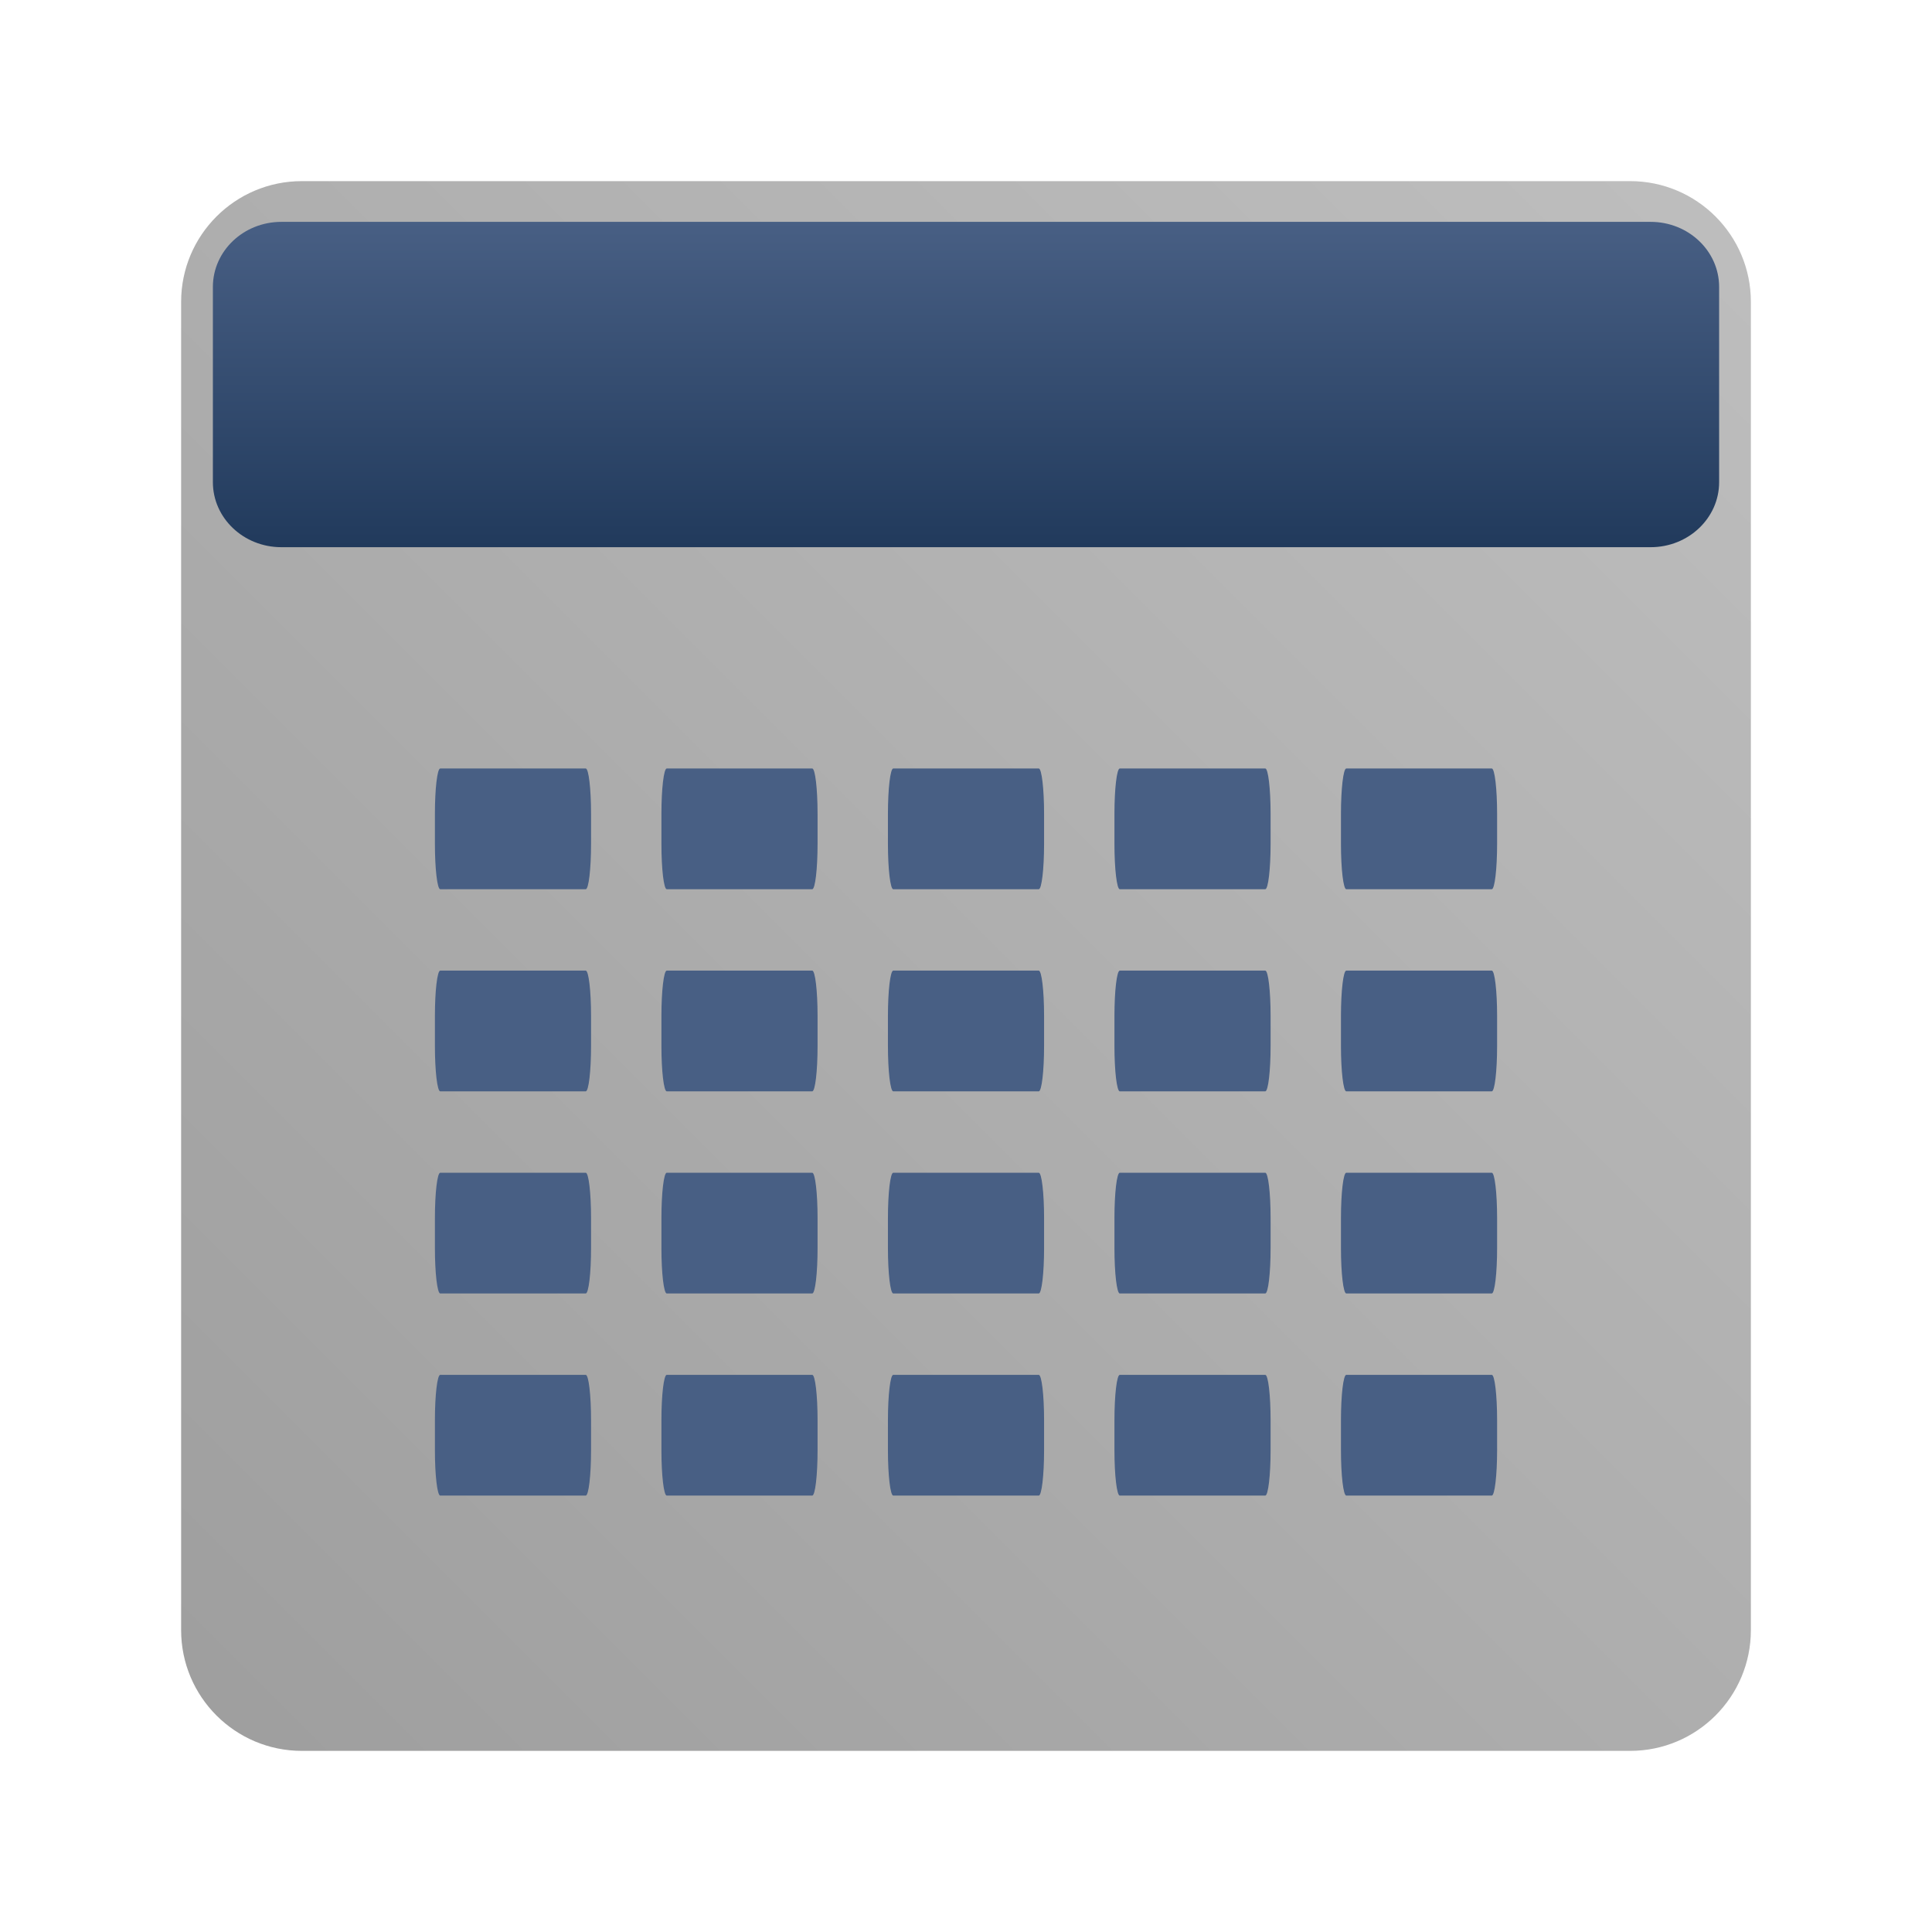
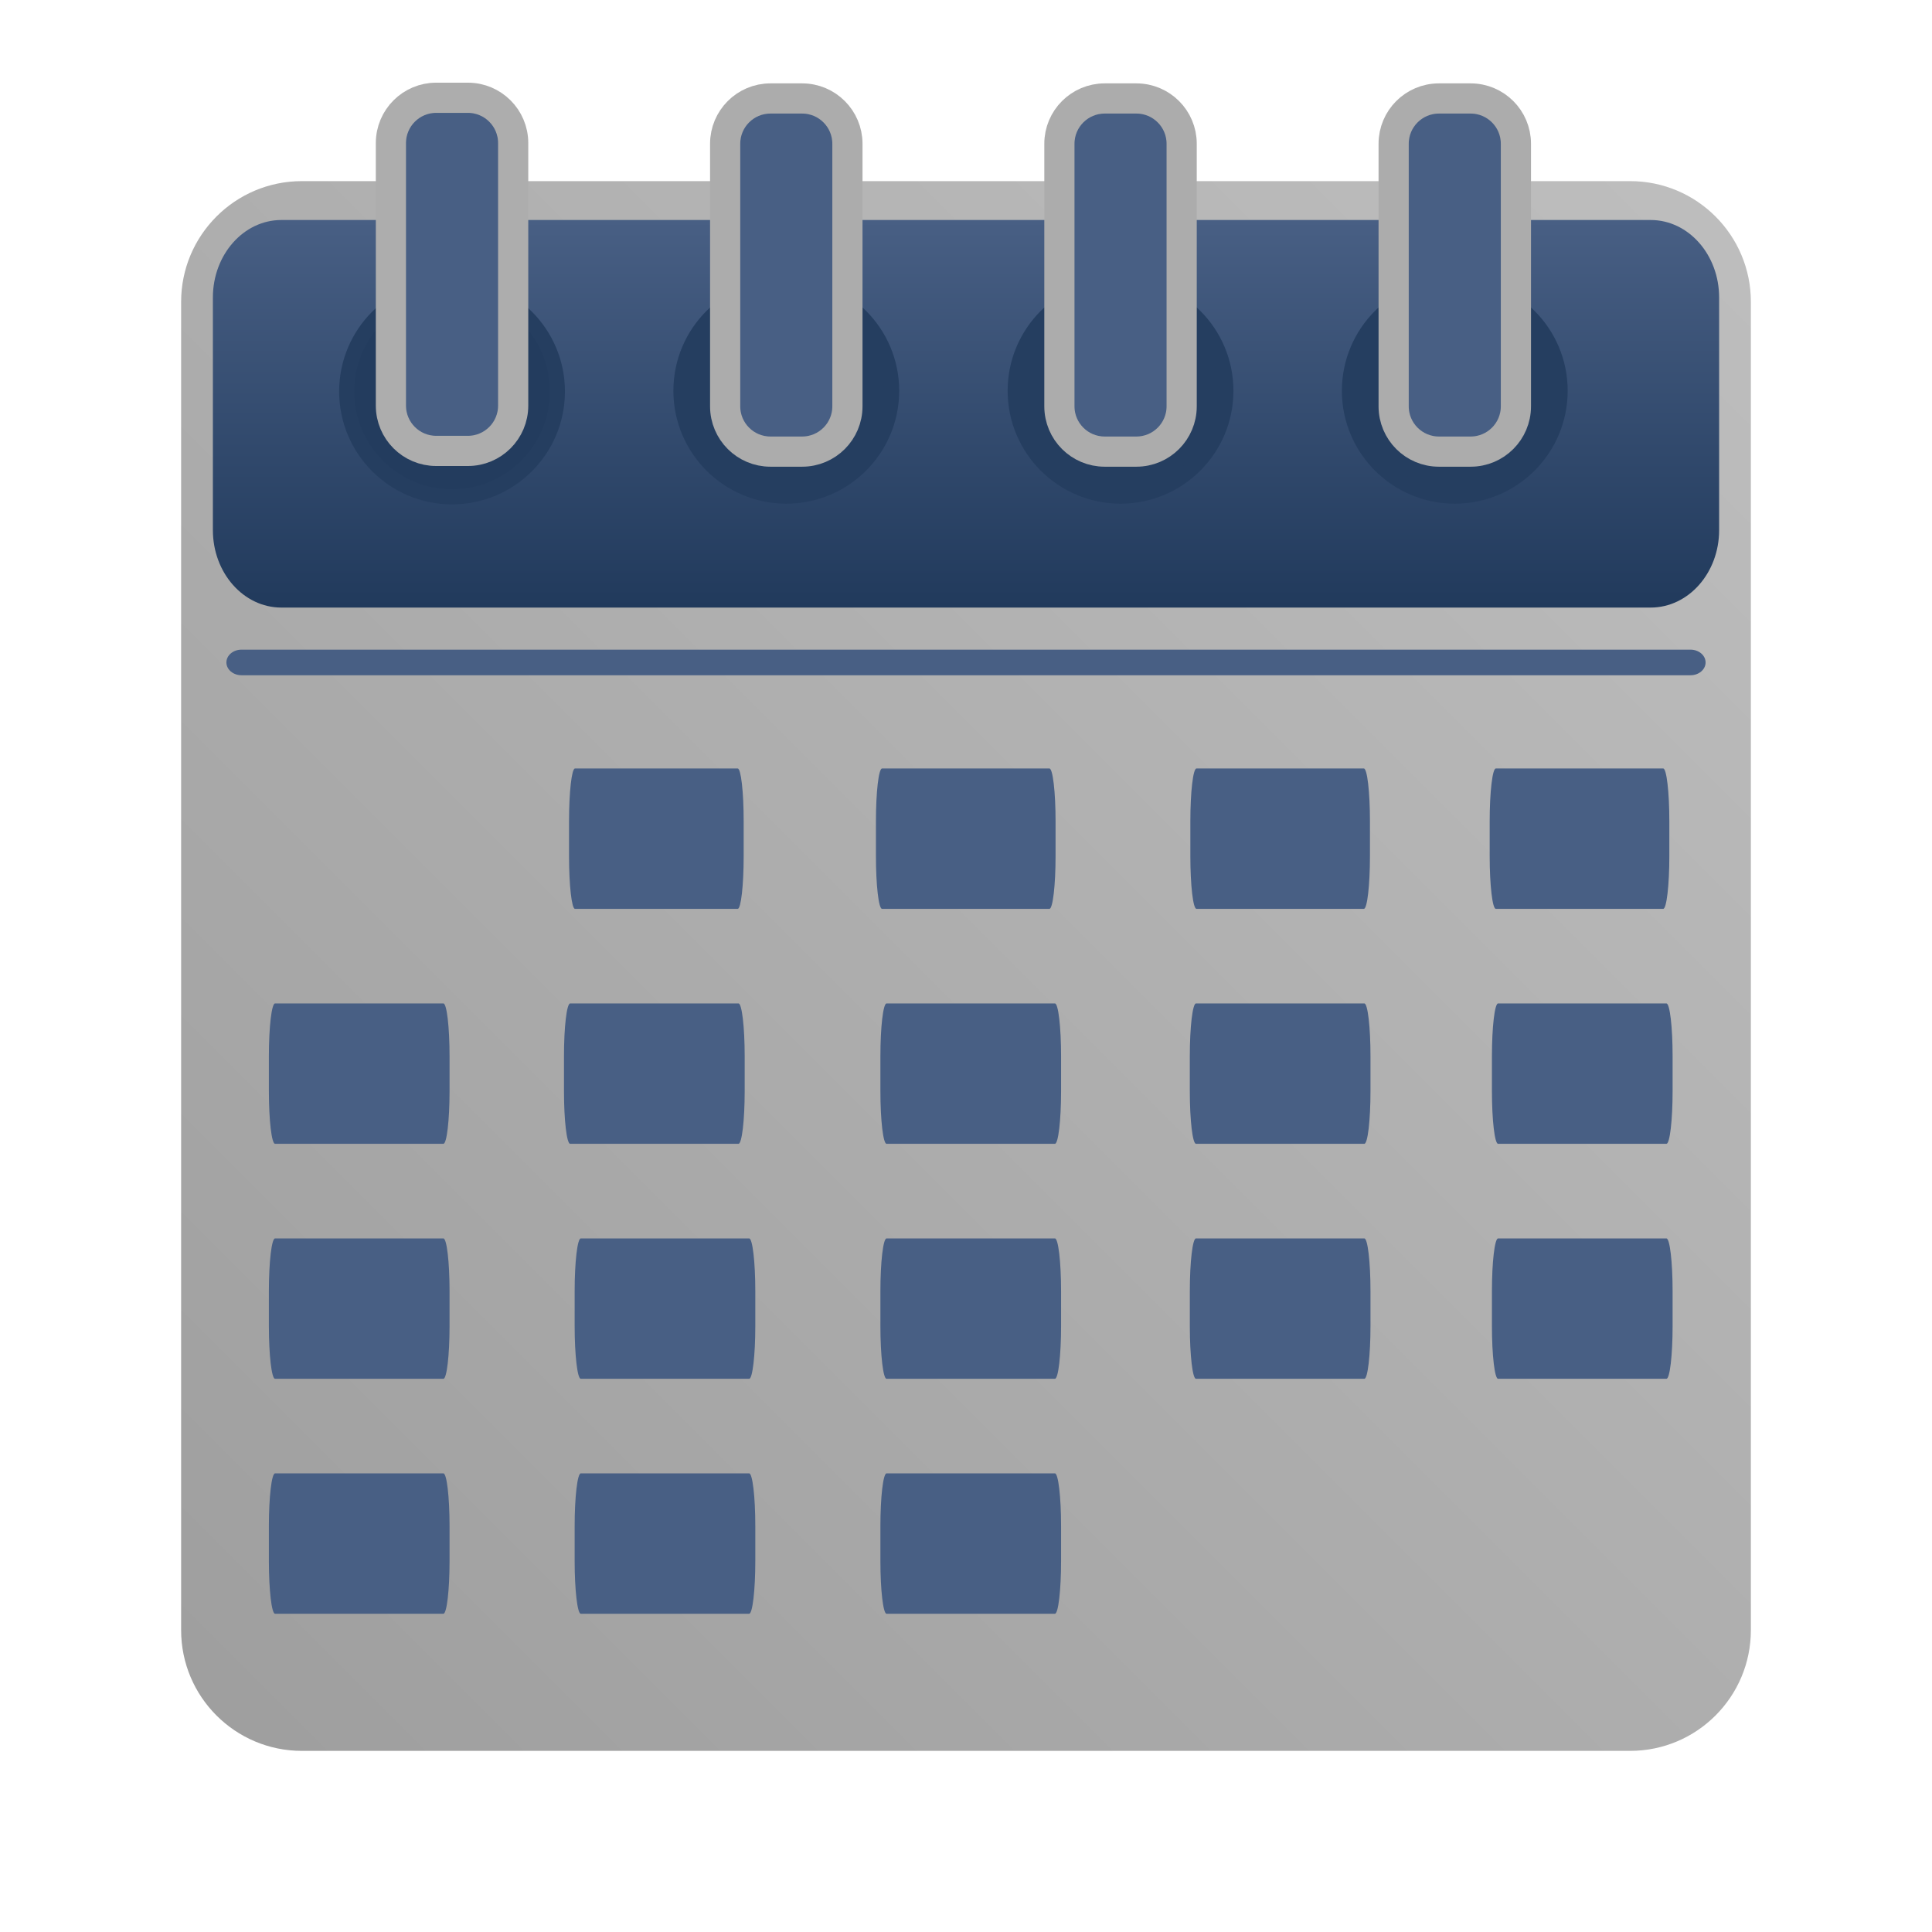
<svg xmlns="http://www.w3.org/2000/svg" width="128" height="128" viewBox="0 0 128 128" fill="none">
  <path d="M12 20C12 15.582 15.582 12 20 12H108C112.418 12 116 15.582 116 20V108C116 112.418 112.418 116 108 116H20C15.582 116 12 112.418 12 108V20Z" fill="url(#paint0_linear_1928_409)" />
-   <path d="M 14.104 19.011 C 14.104 16.63 16.135 14.699 18.641 14.699 L 109.361 14.699 C 111.866 14.699 113.897 16.63 113.897 19.011 L 113.897 31.943 C 113.897 34.324 111.866 36.253 109.361 36.253 L 18.641 36.253 C 16.135 36.253 14.104 34.324 14.104 31.943 L 14.104 19.011 Z" style="fill: url(&quot;#gradient-1&quot;);" />
-   <path d="M 28.814 80.696 C 28.814 79.039 28.972 77.696 29.167 77.696 L 38.806 77.696 C 39.001 77.696 39.159 79.039 39.159 80.696 L 39.159 82.696 C 39.159 84.353 39.001 85.696 38.806 85.696 L 29.167 85.696 C 28.972 85.696 28.814 84.353 28.814 82.696 L 28.814 80.696 Z" fill="#485F84" style="stroke-width: 1;" />
-   <path d="M 28.814 94.087 C 28.814 92.43 28.972 91.087 29.167 91.087 L 38.806 91.087 C 39.001 91.087 39.159 92.43 39.159 94.087 L 39.159 96.087 C 39.159 97.744 39.001 99.087 38.806 99.087 L 29.167 99.087 C 28.972 99.087 28.814 97.744 28.814 96.087 L 28.814 94.087 Z" fill="#485F84" style="stroke-width: 1;" />
-   <path d="M 43.821 80.696 C 43.821 79.039 43.979 77.696 44.174 77.696 L 53.813 77.696 C 54.008 77.696 54.166 79.039 54.166 80.696 L 54.166 82.696 C 54.166 84.353 54.008 85.696 53.813 85.696 L 44.174 85.696 C 43.979 85.696 43.821 84.353 43.821 82.696 L 43.821 80.696 Z" fill="#485F84" style="stroke-width: 1;" />
-   <path d="M 43.821 94.087 C 43.821 92.43 43.979 91.087 44.174 91.087 L 53.813 91.087 C 54.008 91.087 54.166 92.43 54.166 94.087 L 54.166 96.087 C 54.166 97.744 54.008 99.087 53.813 99.087 L 44.174 99.087 C 43.979 99.087 43.821 97.744 43.821 96.087 L 43.821 94.087 Z" fill="#485F84" style="stroke-width: 1;" />
-   <path d="M 58.828 80.696 C 58.828 79.039 58.986 77.696 59.181 77.696 L 68.82 77.696 C 69.015 77.696 69.173 79.039 69.173 80.696 L 69.173 82.696 C 69.173 84.353 69.015 85.696 68.82 85.696 L 59.181 85.696 C 58.986 85.696 58.828 84.353 58.828 82.696 L 58.828 80.696 Z" fill="#485F84" style="stroke-width: 1;" />
-   <path d="M 58.828 94.087 C 58.828 92.43 58.986 91.087 59.181 91.087 L 68.82 91.087 C 69.015 91.087 69.173 92.43 69.173 94.087 L 69.173 96.087 C 69.173 97.744 69.015 99.087 68.82 99.087 L 59.181 99.087 C 58.986 99.087 58.828 97.744 58.828 96.087 L 58.828 94.087 Z" fill="#485F84" style="stroke-width: 1;" />
-   <path d="M 73.835 80.696 C 73.835 79.039 73.993 77.696 74.188 77.696 L 83.827 77.696 C 84.022 77.696 84.18 79.039 84.18 80.696 L 84.18 82.696 C 84.18 84.353 84.022 85.696 83.827 85.696 L 74.188 85.696 C 73.993 85.696 73.835 84.353 73.835 82.696 L 73.835 80.696 Z" fill="#485F84" style="stroke-width: 1;" />
-   <path d="M 73.835 94.087 C 73.835 92.43 73.993 91.087 74.188 91.087 L 83.827 91.087 C 84.022 91.087 84.18 92.43 84.18 94.087 L 84.18 96.087 C 84.18 97.744 84.022 99.087 83.827 99.087 L 74.188 99.087 C 73.993 99.087 73.835 97.744 73.835 96.087 L 73.835 94.087 Z" fill="#485F84" style="stroke-width: 1;" />
-   <path d="M 88.842 80.696 C 88.842 79.039 89 77.696 89.195 77.696 L 98.834 77.696 C 99.029 77.696 99.187 79.039 99.187 80.696 L 99.187 82.696 C 99.187 84.353 99.029 85.696 98.834 85.696 L 89.195 85.696 C 89 85.696 88.842 84.353 88.842 82.696 L 88.842 80.696 Z" fill="#485F84" style="stroke-width: 1;" />
-   <path d="M 88.842 94.087 C 88.842 92.43 89 91.087 89.195 91.087 L 98.834 91.087 C 99.029 91.087 99.187 92.43 99.187 94.087 L 99.187 96.087 C 99.187 97.744 99.029 99.087 98.834 99.087 L 89.195 99.087 C 89 99.087 88.842 97.744 88.842 96.087 L 88.842 94.087 Z" fill="#485F84" style="stroke-width: 1;" />
-   <path d="M 28.814 53.914 C 28.814 52.257 28.972 50.914 29.167 50.914 L 38.806 50.914 C 39.001 50.914 39.159 52.257 39.159 53.914 L 39.159 55.914 C 39.159 57.571 39.001 58.914 38.806 58.914 L 29.167 58.914 C 28.972 58.914 28.814 57.571 28.814 55.914 L 28.814 53.914 Z" fill="#485F84" style="stroke-width: 1;" />
-   <path d="M 28.814 67.305 C 28.814 65.648 28.972 64.305 29.167 64.305 L 38.806 64.305 C 39.001 64.305 39.159 65.648 39.159 67.305 L 39.159 69.305 C 39.159 70.962 39.001 72.305 38.806 72.305 L 29.167 72.305 C 28.972 72.305 28.814 70.962 28.814 69.305 L 28.814 67.305 Z" fill="#485F84" style="stroke-width: 1;" />
-   <path d="M 43.821 53.914 C 43.821 52.257 43.979 50.914 44.174 50.914 L 53.813 50.914 C 54.008 50.914 54.166 52.257 54.166 53.914 L 54.166 55.914 C 54.166 57.571 54.008 58.914 53.813 58.914 L 44.174 58.914 C 43.979 58.914 43.821 57.571 43.821 55.914 L 43.821 53.914 Z" fill="#485F84" style="stroke-width: 1;" />
-   <path d="M 43.821 67.305 C 43.821 65.648 43.979 64.305 44.174 64.305 L 53.813 64.305 C 54.008 64.305 54.166 65.648 54.166 67.305 L 54.166 69.305 C 54.166 70.962 54.008 72.305 53.813 72.305 L 44.174 72.305 C 43.979 72.305 43.821 70.962 43.821 69.305 L 43.821 67.305 Z" fill="#485F84" style="stroke-width: 1;" />
-   <path d="M 58.828 53.914 C 58.828 52.257 58.986 50.914 59.181 50.914 L 68.82 50.914 C 69.015 50.914 69.173 52.257 69.173 53.914 L 69.173 55.914 C 69.173 57.571 69.015 58.914 68.82 58.914 L 59.181 58.914 C 58.986 58.914 58.828 57.571 58.828 55.914 L 58.828 53.914 Z" fill="#485F84" style="stroke-width: 1;" />
-   <path d="M 58.828 67.305 C 58.828 65.648 58.986 64.305 59.181 64.305 L 68.82 64.305 C 69.015 64.305 69.173 65.648 69.173 67.305 L 69.173 69.305 C 69.173 70.962 69.015 72.305 68.82 72.305 L 59.181 72.305 C 58.986 72.305 58.828 70.962 58.828 69.305 L 58.828 67.305 Z" fill="#485F84" style="stroke-width: 1;" />
-   <path d="M 73.835 53.914 C 73.835 52.257 73.993 50.914 74.188 50.914 L 83.827 50.914 C 84.022 50.914 84.18 52.257 84.18 53.914 L 84.18 55.914 C 84.18 57.571 84.022 58.914 83.827 58.914 L 74.188 58.914 C 73.993 58.914 73.835 57.571 73.835 55.914 L 73.835 53.914 Z" fill="#485F84" style="stroke-width: 1;" />
-   <path d="M 73.835 67.305 C 73.835 65.648 73.993 64.305 74.188 64.305 L 83.827 64.305 C 84.022 64.305 84.18 65.648 84.18 67.305 L 84.18 69.305 C 84.18 70.962 84.022 72.305 83.827 72.305 L 74.188 72.305 C 73.993 72.305 73.835 70.962 73.835 69.305 L 73.835 67.305 Z" fill="#485F84" style="stroke-width: 1;" />
-   <path d="M 88.842 53.914 C 88.842 52.257 89 50.914 89.195 50.914 L 98.834 50.914 C 99.029 50.914 99.187 52.257 99.187 53.914 L 99.187 55.914 C 99.187 57.571 99.029 58.914 98.834 58.914 L 89.195 58.914 C 89 58.914 88.842 57.571 88.842 55.914 L 88.842 53.914 Z" fill="#485F84" style="stroke-width: 1;" />
-   <path d="M 88.842 67.305 C 88.842 65.648 89 64.305 89.195 64.305 L 98.834 64.305 C 99.029 64.305 99.187 65.648 99.187 67.305 L 99.187 69.305 C 99.187 70.962 99.029 72.305 98.834 72.305 L 89.195 72.305 C 89 72.305 88.842 70.962 88.842 69.305 L 88.842 67.305 Z" fill="#485F84" style="stroke-width: 1;" />
+   <path d="M 14.104 19.713 C 14.104 16.876 16.135 14.576 18.641 14.576 L 109.361 14.576 C 111.866 14.576 113.897 16.876 113.897 19.713 L 113.897 35.119 C 113.897 37.955 111.866 40.253 109.361 40.253 L 18.641 40.253 C 16.135 40.253 14.104 37.955 14.104 35.119 L 14.104 19.713 Z" style="fill: url(&quot;#gradient-1&quot;);" />
+   <path d="M 17.814 85.536 C 17.814 83.609 17.997 82.049 18.222 82.049 L 29.376 82.049 C 29.6 82.049 29.784 83.609 29.784 85.536 L 29.784 87.861 C 29.784 89.787 29.6 91.349 29.376 91.349 L 18.222 91.349 C 17.997 91.349 17.814 89.787 17.814 87.861 L 17.814 85.536 Z" fill="#485F84" style="stroke-width: 1;" />
+   <path d="M 17.814 101.103 C 17.814 99.177 17.997 97.615 18.222 97.615 L 29.376 97.615 C 29.6 97.615 29.784 99.177 29.784 101.103 L 29.784 103.428 C 29.784 105.353 29.6 106.915 29.376 106.915 L 18.222 106.915 C 17.997 106.915 17.814 105.353 17.814 103.428 L 17.814 101.103 Z" fill="#485F84" style="stroke-width: 1;" />
+   <path d="M 38.072 85.536 C 38.072 83.609 38.255 82.049 38.479 82.049 L 49.634 82.049 C 49.858 82.049 50.041 83.609 50.041 85.536 L 50.041 87.861 C 50.041 89.787 49.858 91.349 49.634 91.349 L 38.479 91.349 C 38.255 91.349 38.072 89.787 38.072 87.861 L 38.072 85.536 Z" fill="#485F84" style="stroke-width: 1;" />
+   <path d="M 38.072 101.103 C 38.072 99.177 38.255 97.615 38.479 97.615 L 49.634 97.615 C 49.858 97.615 50.041 99.177 50.041 101.103 L 50.041 103.428 C 50.041 105.353 49.858 106.915 49.634 106.915 L 38.479 106.915 C 38.255 106.915 38.072 105.353 38.072 103.428 L 38.072 101.103 Z" fill="#485F84" style="stroke-width: 1;" />
+   <path d="M 58.329 85.536 C 58.329 83.609 58.512 82.049 58.737 82.049 L 69.891 82.049 C 70.116 82.049 70.299 83.609 70.299 85.536 L 70.299 87.861 C 70.299 89.787 70.116 91.349 69.891 91.349 L 58.737 91.349 C 58.512 91.349 58.329 89.787 58.329 87.861 L 58.329 85.536 Z" fill="#485F84" style="stroke-width: 1;" />
+   <path d="M 58.329 101.103 C 58.329 99.177 58.512 97.615 58.737 97.615 L 69.891 97.615 C 70.116 97.615 70.299 99.177 70.299 101.103 L 70.299 103.428 C 70.299 105.353 70.116 106.915 69.891 106.915 L 58.737 106.915 C 58.512 106.915 58.329 105.353 58.329 103.428 L 58.329 101.103 Z" fill="#485F84" style="stroke-width: 1;" />
+   <path d="M 78.829 85.536 C 78.829 83.609 79.012 82.049 79.236 82.049 L 90.391 82.049 C 90.615 82.049 90.798 83.609 90.798 85.536 L 90.798 87.861 C 90.798 89.787 90.615 91.349 90.391 91.349 L 79.236 91.349 C 79.012 91.349 78.829 89.787 78.829 87.861 L 78.829 85.536 Z" fill="#485F84" style="stroke-width: 1;" />
+   <path d="M 98.844 85.536 C 98.844 83.609 99.028 82.049 99.252 82.049 L 110.406 82.049 C 110.631 82.049 110.814 83.609 110.814 85.536 L 110.814 87.861 C 110.814 89.787 110.631 91.349 110.406 91.349 L 99.252 91.349 C 99.028 91.349 98.844 89.787 98.844 87.861 L 98.844 85.536 Z" fill="#485F84" style="stroke-width: 1;" />
+   <path d="M 17.814 69.968 C 17.814 68.042 17.997 66.48 18.222 66.48 L 29.376 66.48 C 29.6 66.48 29.784 68.042 29.784 69.968 L 29.784 72.293 C 29.784 74.221 29.6 75.78 29.376 75.78 L 18.222 75.78 C 17.997 75.78 17.814 74.221 17.814 72.293 L 17.814 69.968 Z" fill="#485F84" style="stroke-width: 1;" />
+   <path d="M 37.7 54.401 C 37.7 52.476 37.877 50.914 38.094 50.914 L 48.875 50.914 C 49.093 50.914 49.27 52.476 49.27 54.401 L 49.27 56.726 C 49.27 58.652 49.093 60.214 48.875 60.214 L 38.094 60.214 C 37.877 60.214 37.7 58.652 37.7 56.726 L 37.7 54.401 Z" fill="#485F84" style="stroke-width: 1;" />
+   <path d="M 37.365 69.968 C 37.365 68.042 37.548 66.48 37.775 66.48 L 48.927 66.48 C 49.153 66.48 49.337 68.042 49.337 69.968 L 49.337 72.293 C 49.337 74.221 49.153 75.78 48.927 75.78 L 37.775 75.78 C 37.548 75.78 37.365 74.221 37.365 72.293 L 37.365 69.968 Z" fill="#485F84" style="stroke-width: 1;" />
+   <path d="M 58.033 54.401 C 58.033 52.476 58.213 50.914 58.439 50.914 L 69.527 50.914 C 69.752 50.914 69.934 52.476 69.934 54.401 L 69.934 56.726 C 69.934 58.652 69.752 60.214 69.527 60.214 L 58.439 60.214 C 58.213 60.214 58.033 58.652 58.033 56.726 L 58.033 54.401 Z" fill="#485F84" style="stroke-width: 1;" />
+   <path d="M 58.329 69.968 C 58.329 68.042 58.512 66.48 58.737 66.48 L 69.891 66.48 C 70.116 66.48 70.299 68.042 70.299 69.968 L 70.299 72.293 C 70.299 74.221 70.116 75.78 69.891 75.78 L 58.737 75.78 C 58.512 75.78 58.329 74.221 58.329 72.293 L 58.329 69.968 Z" fill="#485F84" style="stroke-width: 1;" />
+   <path d="M 78.864 54.401 C 78.864 52.476 79.044 50.914 79.27 50.914 L 90.358 50.914 C 90.583 50.914 90.763 52.476 90.763 54.401 L 90.763 56.726 C 90.763 58.652 90.583 60.214 90.358 60.214 L 79.27 60.214 C 79.044 60.214 78.864 58.652 78.864 56.726 L 78.864 54.401 Z" fill="#485F84" style="stroke-width: 1;" />
+   <path d="M 78.828 69.968 C 78.828 68.042 79.012 66.48 79.238 66.48 L 90.39 66.48 C 90.617 66.48 90.798 68.042 90.798 69.968 L 90.798 72.293 C 90.798 74.221 90.617 75.78 90.39 75.78 L 79.238 75.78 C 79.012 75.78 78.828 74.221 78.828 72.293 L 78.828 69.968 Z" fill="#485F84" style="stroke-width: 1;" />
+   <path d="M 98.695 54.401 C 98.695 52.476 98.879 50.914 99.102 50.914 L 110.192 50.914 C 110.415 50.914 110.598 52.476 110.598 54.401 L 110.598 56.726 C 110.598 58.652 110.415 60.214 110.192 60.214 L 99.102 60.214 C 98.879 60.214 98.695 58.652 98.695 56.726 L 98.695 54.401 Z" fill="#485F84" style="stroke-width: 1;" />
+   <path d="M 98.844 69.968 C 98.844 68.042 99.028 66.48 99.252 66.48 L 110.406 66.48 C 110.631 66.48 110.814 68.042 110.814 69.968 L 110.814 72.293 C 110.814 74.221 110.631 75.78 110.406 75.78 L 99.252 75.78 C 99.028 75.78 98.844 74.221 98.844 72.293 L 98.844 69.968 Z" fill="#485F84" style="stroke-width: 1;" />
  <defs>
    <linearGradient id="paint0_linear_1928_409" x1="12" y1="116" x2="116" y2="12" gradientUnits="userSpaceOnUse">
      <stop stop-color="#9E9E9E" />
      <stop offset="1" stop-color="#BEBEBE" />
    </linearGradient>
-     <linearGradient gradientUnits="userSpaceOnUse" x1="64" y1="12" x2="64" y2="33.554" id="gradient-1" gradientTransform="matrix(0.959552, 0, 0, 1, 2.588869, 2.699168)">
+     <linearGradient gradientUnits="userSpaceOnUse" x1="64" y1="12" x2="64" y2="33.554" id="gradient-1" gradientTransform="matrix(0.959552, 0, 0, 1.191298, 2.588869, 0.280387)">
      <stop offset="0" style="stop-color: rgb(28.235% 37.255% 51.765%)" />
      <stop offset="1" style="stop-color: rgb(12.855% 22.81% 36.171%)" />
    </linearGradient>
  </defs>
+   <g transform="matrix(1, 0, 0, 1, -7, -0.654251)">
+     <ellipse style="stroke: rgb(37, 62, 96); fill: rgb(35, 60, 94);" cx="36.949" cy="26.591" rx="6.98" ry="6.98" />
+     <rect x="32.899" y="7.132" width="8.1" height="23.396" style="stroke: rgb(173, 173, 173); fill: rgb(72, 95, 132); stroke-width: 2px;" rx="3" ry="3" />
+   </g>
+   <g transform="matrix(1, 0, 0, 1, -38.40635, -0.607752)">
+     <ellipse style="stroke-width: 1; stroke: rgb(37, 62, 96); fill: rgb(37, 62, 96);" cx="90.5" cy="26.498" rx="6.98" ry="6.98" />
+     <rect x="86.45" y="7.132" width="8.1" height="23.396" style="stroke: rgb(172, 172, 172); fill: rgb(72, 95, 132); stroke-width: 2px;" rx="3" ry="3" />
+   </g>
+   <g transform="matrix(1, 0, 0, 1, 5.882938, -0.607752)">
+     <ellipse style="stroke-width: 1; stroke: rgb(37, 62, 96); fill: rgb(37, 62, 96);" cx="90.5" cy="26.498" rx="6.98" ry="6.98" />
+     <rect x="86.45" y="7.132" width="8.1" height="23.396" style="stroke: rgb(172, 172, 172); fill: rgb(72, 95, 132); stroke-width: 2px;" rx="3" ry="3" />
+   </g>
+   <g transform="matrix(1, 0, 0, 1, -16.26171, -0.607752)">
+     <ellipse style="stroke-width: 1; stroke: rgb(37, 62, 96); fill: rgb(37, 62, 96);" cx="90.5" cy="26.498" rx="6.98" ry="6.98" />
+     <rect x="86.45" y="7.132" width="8.1" height="23.396" style="stroke: rgb(172, 172, 172); fill: rgb(72, 95, 132); stroke-width: 2px;" rx="3" ry="3" />
+   </g>
+   <rect x="15" y="43.041" width="98" height="1.696" style="stroke: rgb(0, 0, 0); stroke-width: 0px; fill: rgb(72, 95, 132);" rx="1" ry="1" />
</svg>
